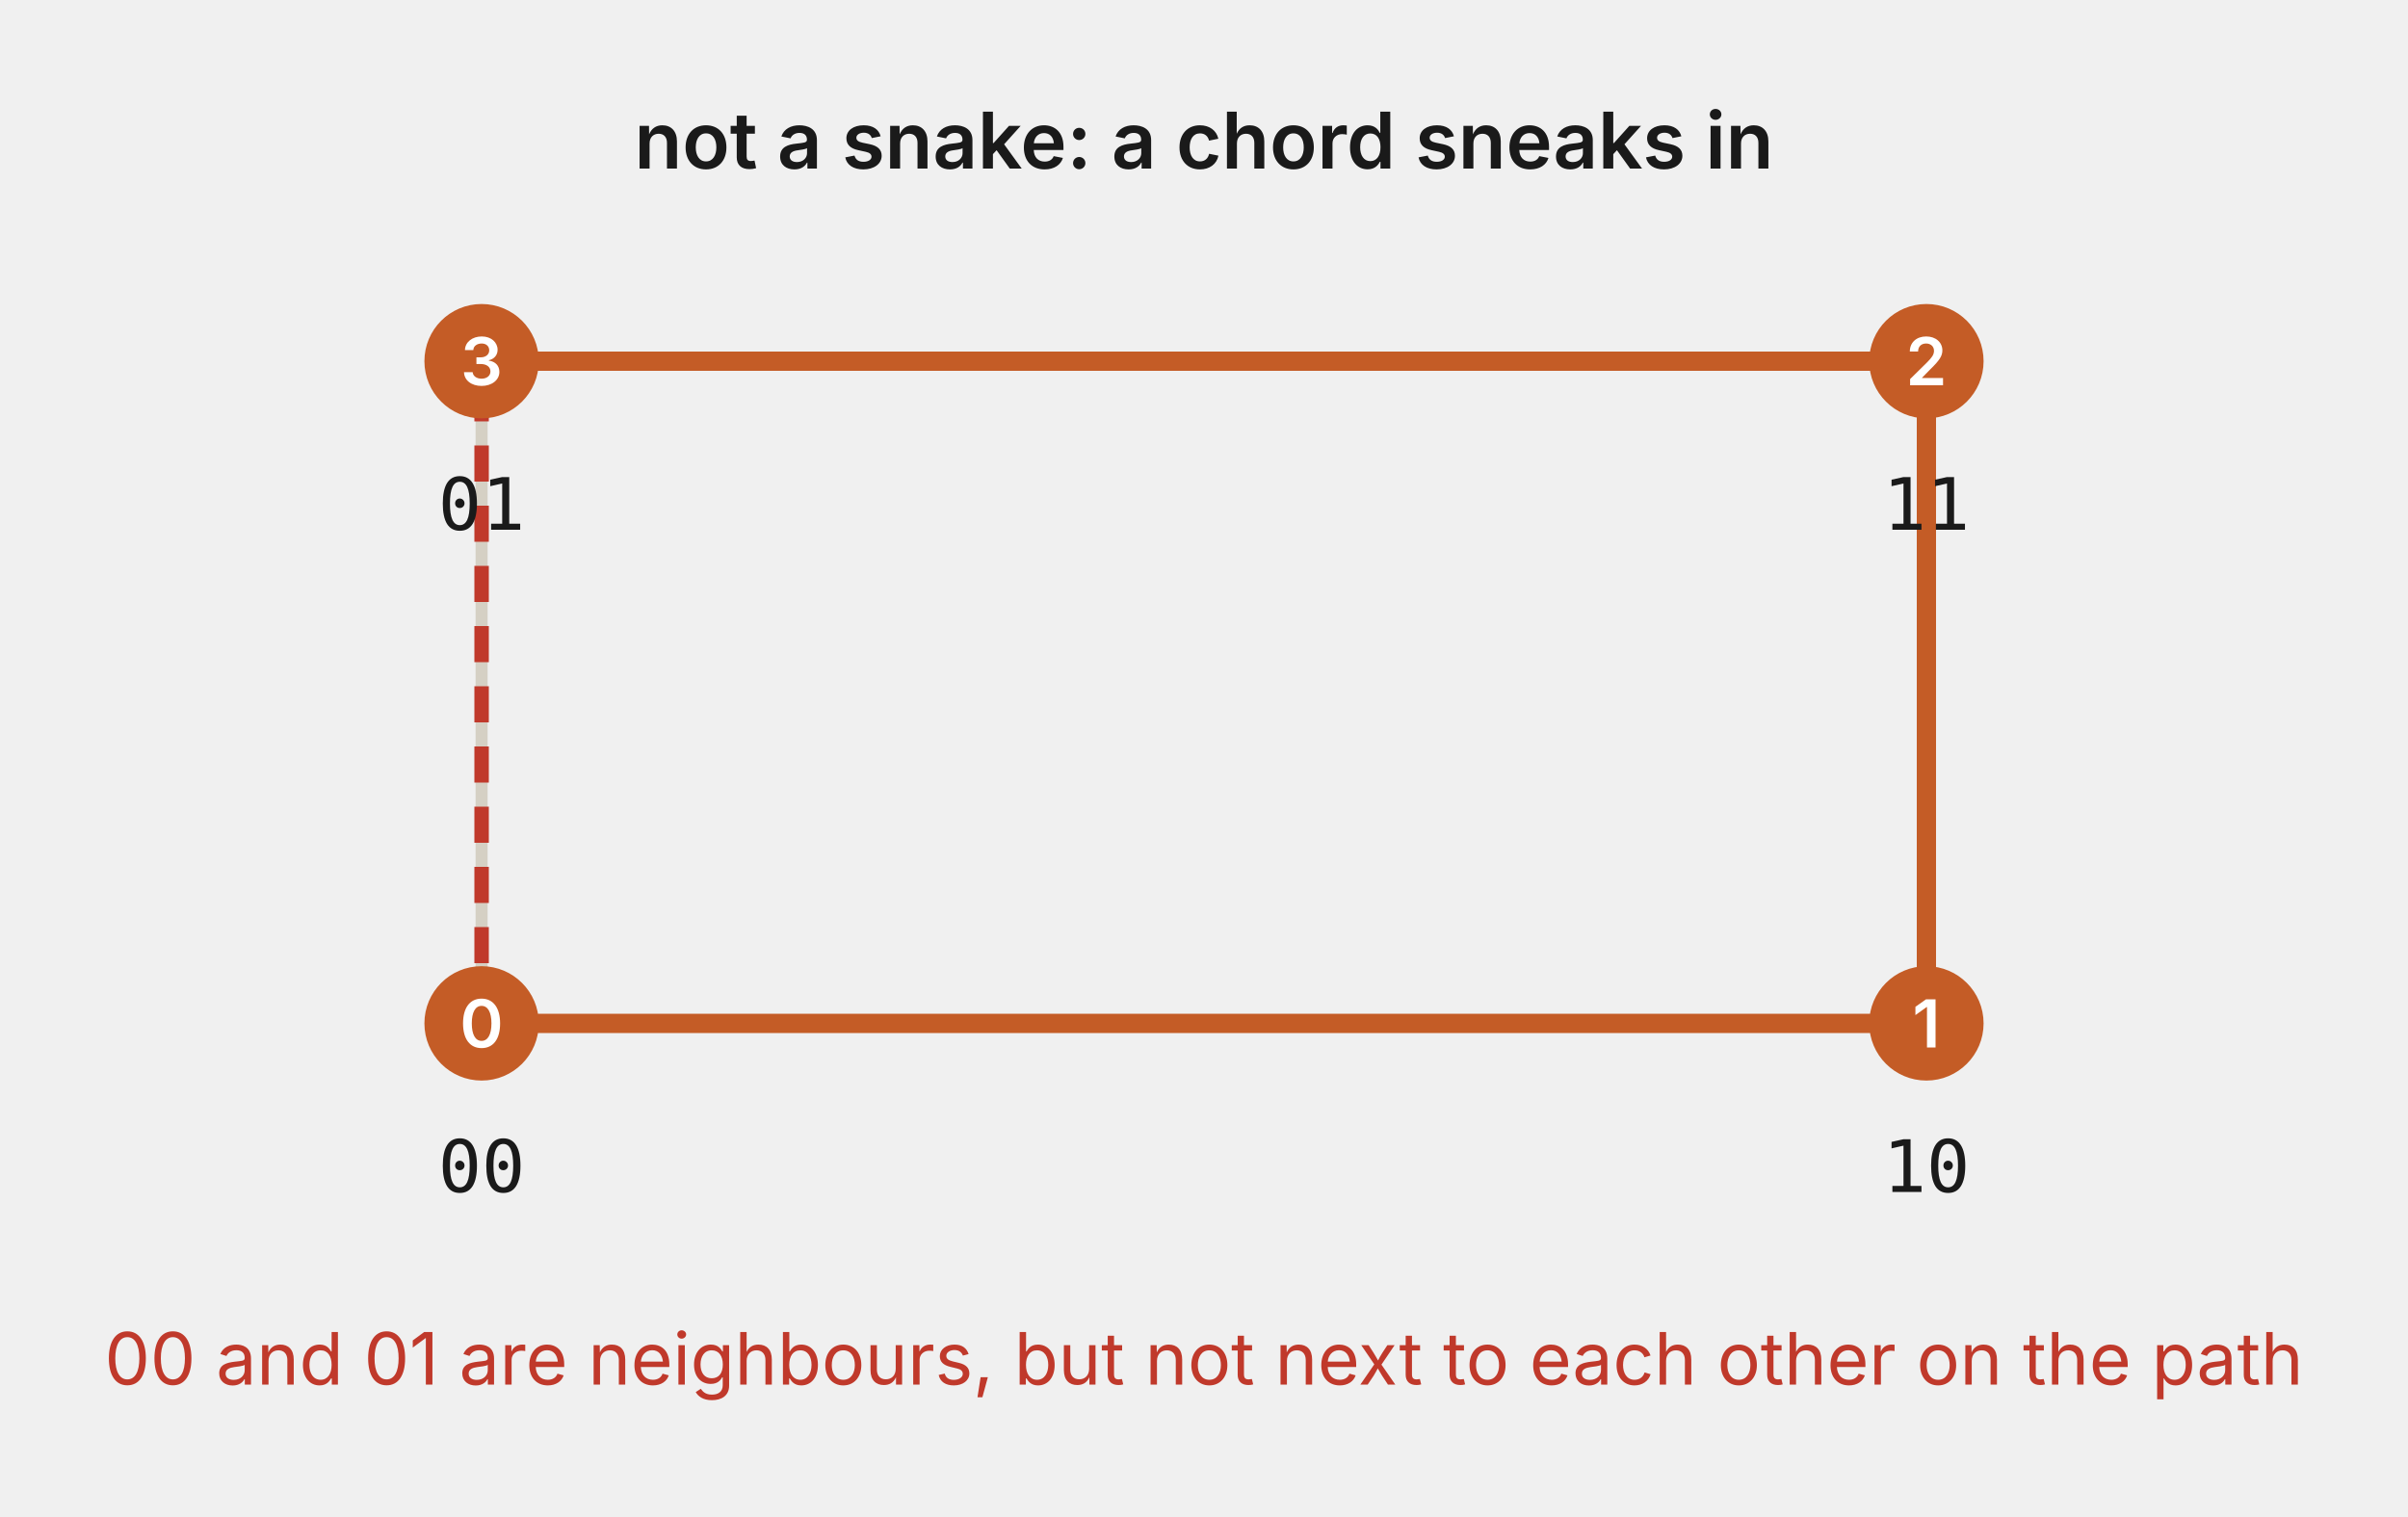
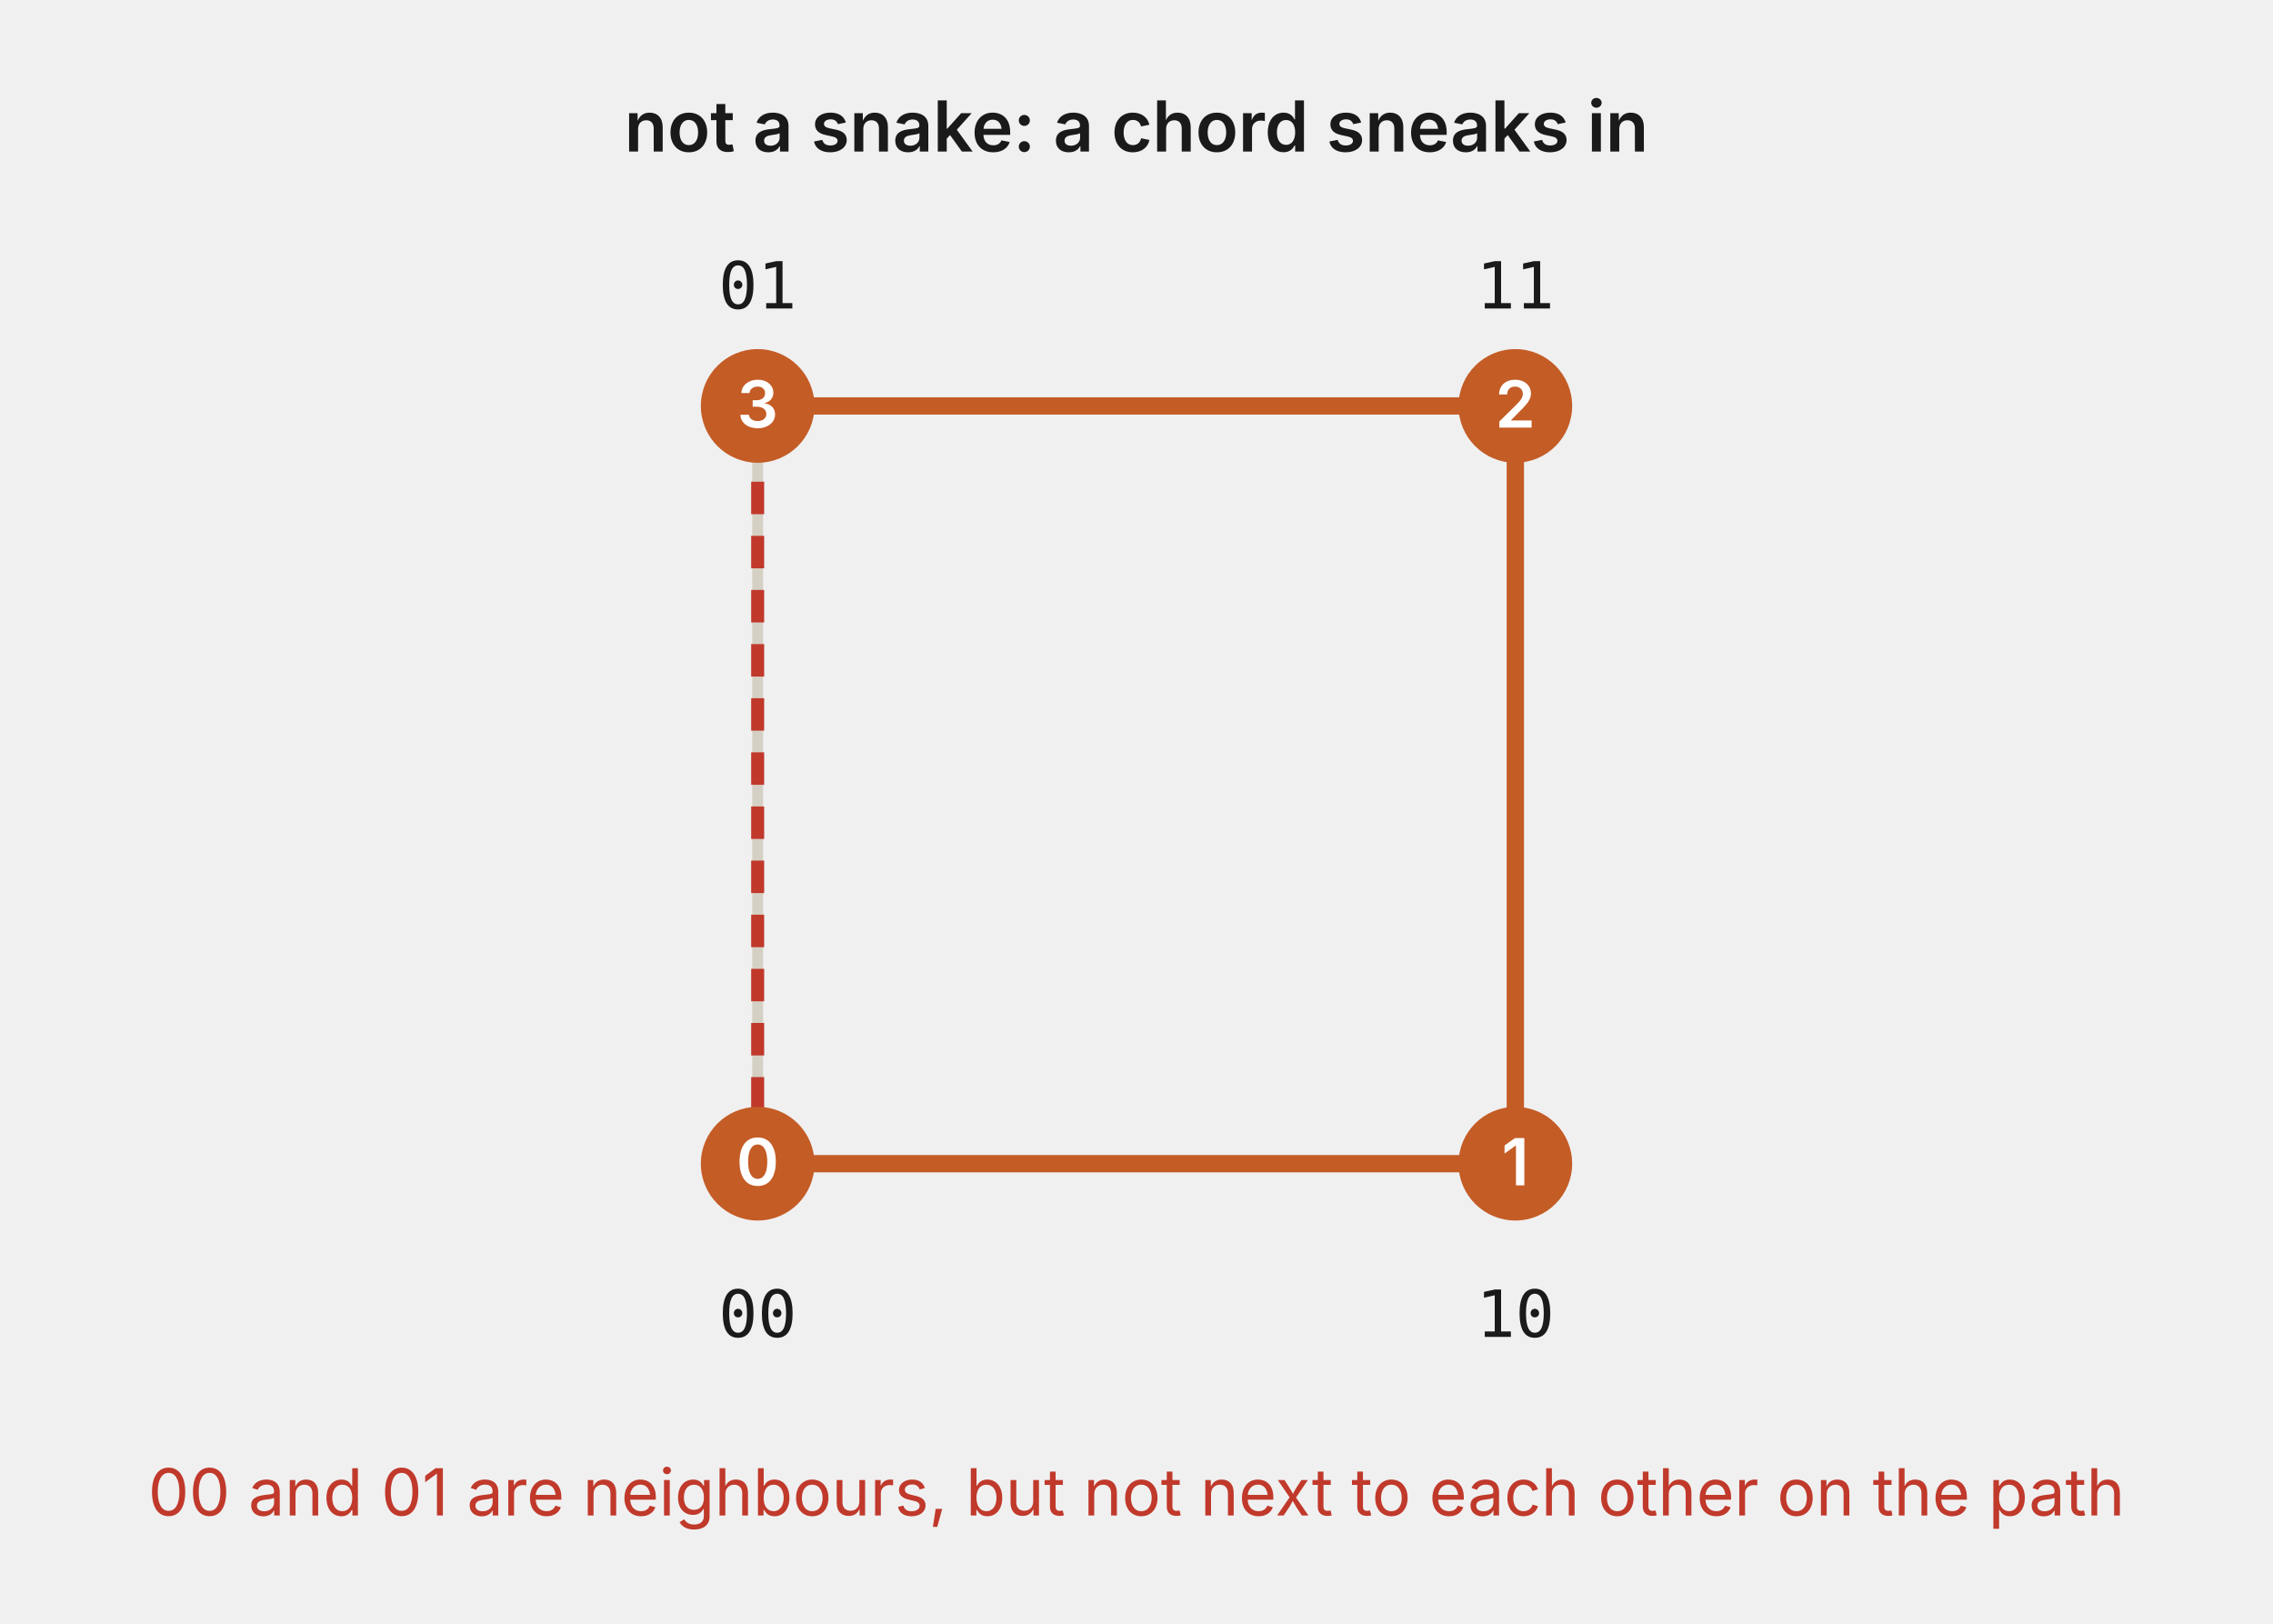
- <svg xmlns="http://www.w3.org/2000/svg" viewBox="0 0 400 252" role="img" aria-label="An invalid path on the square: going all the way around creates a forbidden chord" font-family="Inter,system-ui,sans-serif" font-size="13" fill="#1a1a1a">
-   <defs>
-     <marker id="ar" viewBox="0 0 10 10" refX="9" refY="5" markerWidth="7" markerHeight="7" orient="auto">
-       <path d="M0 0L10 5L0 10z" fill="#1a1a1a" />
-     </marker>
-   </defs>
-   <text x="200" y="28" text-anchor="middle" font-weight="600" font-size="13">not a snake: a chord sneaks in</text>
-   <line x1="80" y1="170" x2="320" y2="170" stroke="#d5d0c4" stroke-width="2" />
-   <line x1="320" y1="170" x2="320" y2="60" stroke="#d5d0c4" stroke-width="2" />
-   <line x1="320" y1="60" x2="80" y2="60" stroke="#d5d0c4" stroke-width="2" />
-   <line x1="80" y1="60" x2="80" y2="170" stroke="#d5d0c4" stroke-width="2" />
-   <line x1="80" y1="170" x2="320" y2="170" stroke="#c45c26" stroke-width="3.2" stroke-linecap="round" />
-   <line x1="320" y1="170" x2="320" y2="60" stroke="#c45c26" stroke-width="3.2" stroke-linecap="round" />
-   <line x1="320" y1="60" x2="80" y2="60" stroke="#c45c26" stroke-width="3.2" stroke-linecap="round" />
-   <line x1="80" y1="170" x2="80" y2="60" stroke="#c0392b" stroke-width="2.4" stroke-dasharray="6 4" />
-   <circle cx="80" cy="170" r="9" fill="#c45c26" stroke="#c45c26" />
-   <text x="80" y="174" text-anchor="middle" fill="#fff" font-size="11" font-weight="600">0</text>
-   <circle cx="320" cy="170" r="9" fill="#c45c26" stroke="#c45c26" />
-   <text x="320" y="174" text-anchor="middle" fill="#fff" font-size="11" font-weight="600">1</text>
-   <circle cx="320" cy="60" r="9" fill="#c45c26" stroke="#c45c26" />
-   <text x="320" y="64" text-anchor="middle" fill="#fff" font-size="11" font-weight="600">2</text>
-   <circle cx="80" cy="60" r="9" fill="#c45c26" stroke="#c45c26" />
-   <text x="80" y="64" text-anchor="middle" fill="#fff" font-size="11" font-weight="600">3</text>
-   <text x="80" y="198" text-anchor="middle" font-family="ui-monospace,Menlo,monospace" font-size="12">00</text>
-   <text x="320" y="198" text-anchor="middle" font-family="ui-monospace,Menlo,monospace" font-size="12">10</text>
-   <text x="80" y="88" text-anchor="middle" font-family="ui-monospace,Menlo,monospace" font-size="12">01</text>
-   <text x="320" y="88" text-anchor="middle" font-family="ui-monospace,Menlo,monospace" font-size="12">11</text>
-   <text x="200" y="230" text-anchor="middle" fill="#c0392b" font-size="12">00 and 01 are neighbours, but not next to each other on the path</text>
+ <svg xmlns="http://www.w3.org/2000/svg" viewBox="0 0 420 300" role="img" aria-label="An invalid path on the square that creates a forbidden chord" font-family="Inter,system-ui,sans-serif" font-size="13" fill="#1a1a1a">
+   <text x="210" y="28" text-anchor="middle" font-weight="600" font-size="13">not a snake: a chord sneaks in</text>
+   <line x1="140" y1="215" x2="280" y2="215" stroke="#d5d0c4" stroke-width="2" />
+   <line x1="280" y1="215" x2="280" y2="75" stroke="#d5d0c4" stroke-width="2" />
+   <line x1="280" y1="75" x2="140" y2="75" stroke="#d5d0c4" stroke-width="2" />
+   <line x1="140" y1="75" x2="140" y2="215" stroke="#d5d0c4" stroke-width="2" />
+   <line x1="140" y1="215" x2="280" y2="215" stroke="#c45c26" stroke-width="3.2" stroke-linecap="round" />
+   <line x1="280" y1="215" x2="280" y2="75" stroke="#c45c26" stroke-width="3.2" stroke-linecap="round" />
+   <line x1="280" y1="75" x2="140" y2="75" stroke="#c45c26" stroke-width="3.2" stroke-linecap="round" />
+   <line x1="140" y1="215" x2="140" y2="75" stroke="#c0392b" stroke-width="2.4" stroke-dasharray="6 4" />
+   <circle cx="140" cy="215" r="10" fill="#c45c26" stroke="#c45c26" />
+   <text x="140" y="219" text-anchor="middle" fill="#fff" font-size="12" font-weight="600">0</text>
+   <circle cx="280" cy="215" r="10" fill="#c45c26" stroke="#c45c26" />
+   <text x="280" y="219" text-anchor="middle" fill="#fff" font-size="12" font-weight="600">1</text>
+   <circle cx="280" cy="75" r="10" fill="#c45c26" stroke="#c45c26" />
+   <text x="280" y="79" text-anchor="middle" fill="#fff" font-size="12" font-weight="600">2</text>
+   <circle cx="140" cy="75" r="10" fill="#c45c26" stroke="#c45c26" />
+   <text x="140" y="79" text-anchor="middle" fill="#fff" font-size="12" font-weight="600">3</text>
+   <text x="140" y="247" text-anchor="middle" font-family="ui-monospace,Menlo,monospace" font-size="12">00</text>
+   <text x="280" y="247" text-anchor="middle" font-family="ui-monospace,Menlo,monospace" font-size="12">10</text>
+   <text x="140" y="57" text-anchor="middle" font-family="ui-monospace,Menlo,monospace" font-size="12">01</text>
+   <text x="280" y="57" text-anchor="middle" font-family="ui-monospace,Menlo,monospace" font-size="12">11</text>
+   <text x="210" y="280" text-anchor="middle" fill="#c0392b" font-size="12">00 and 01 are neighbours, but not next to each other on the path</text>
</svg>
